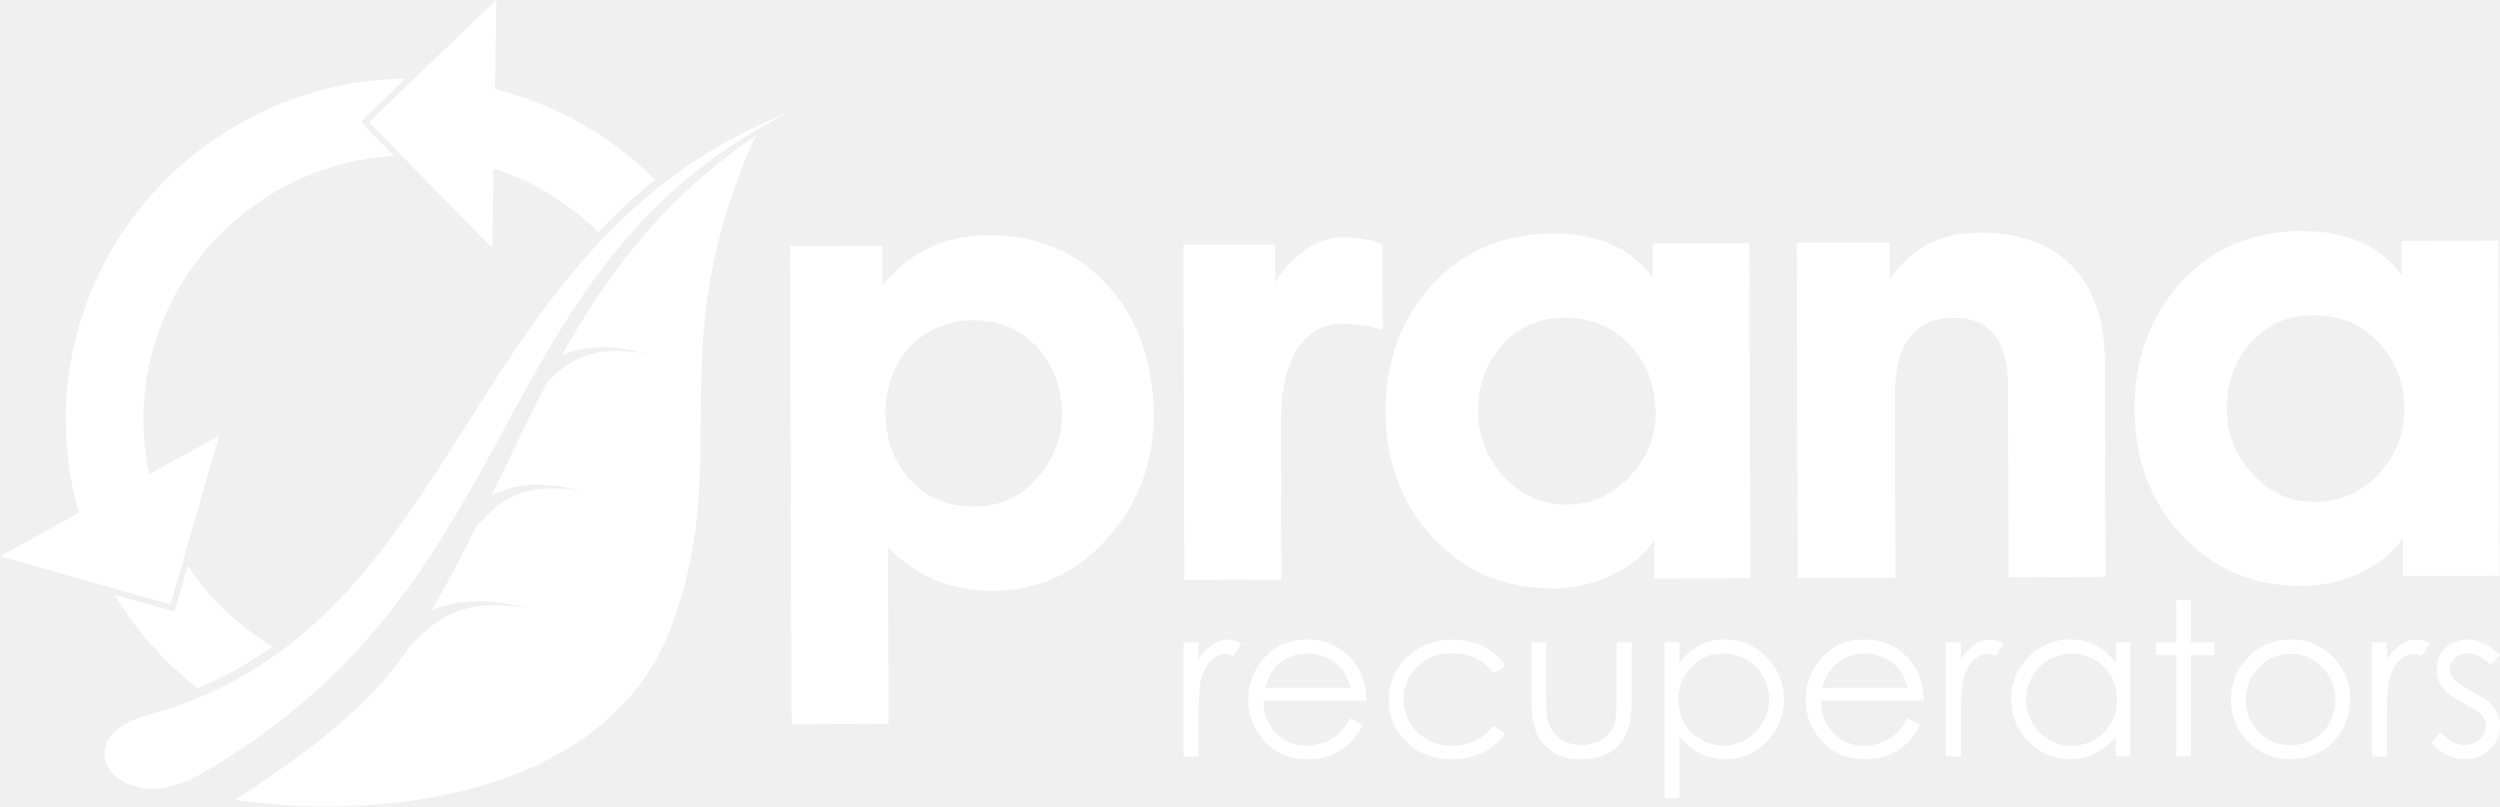
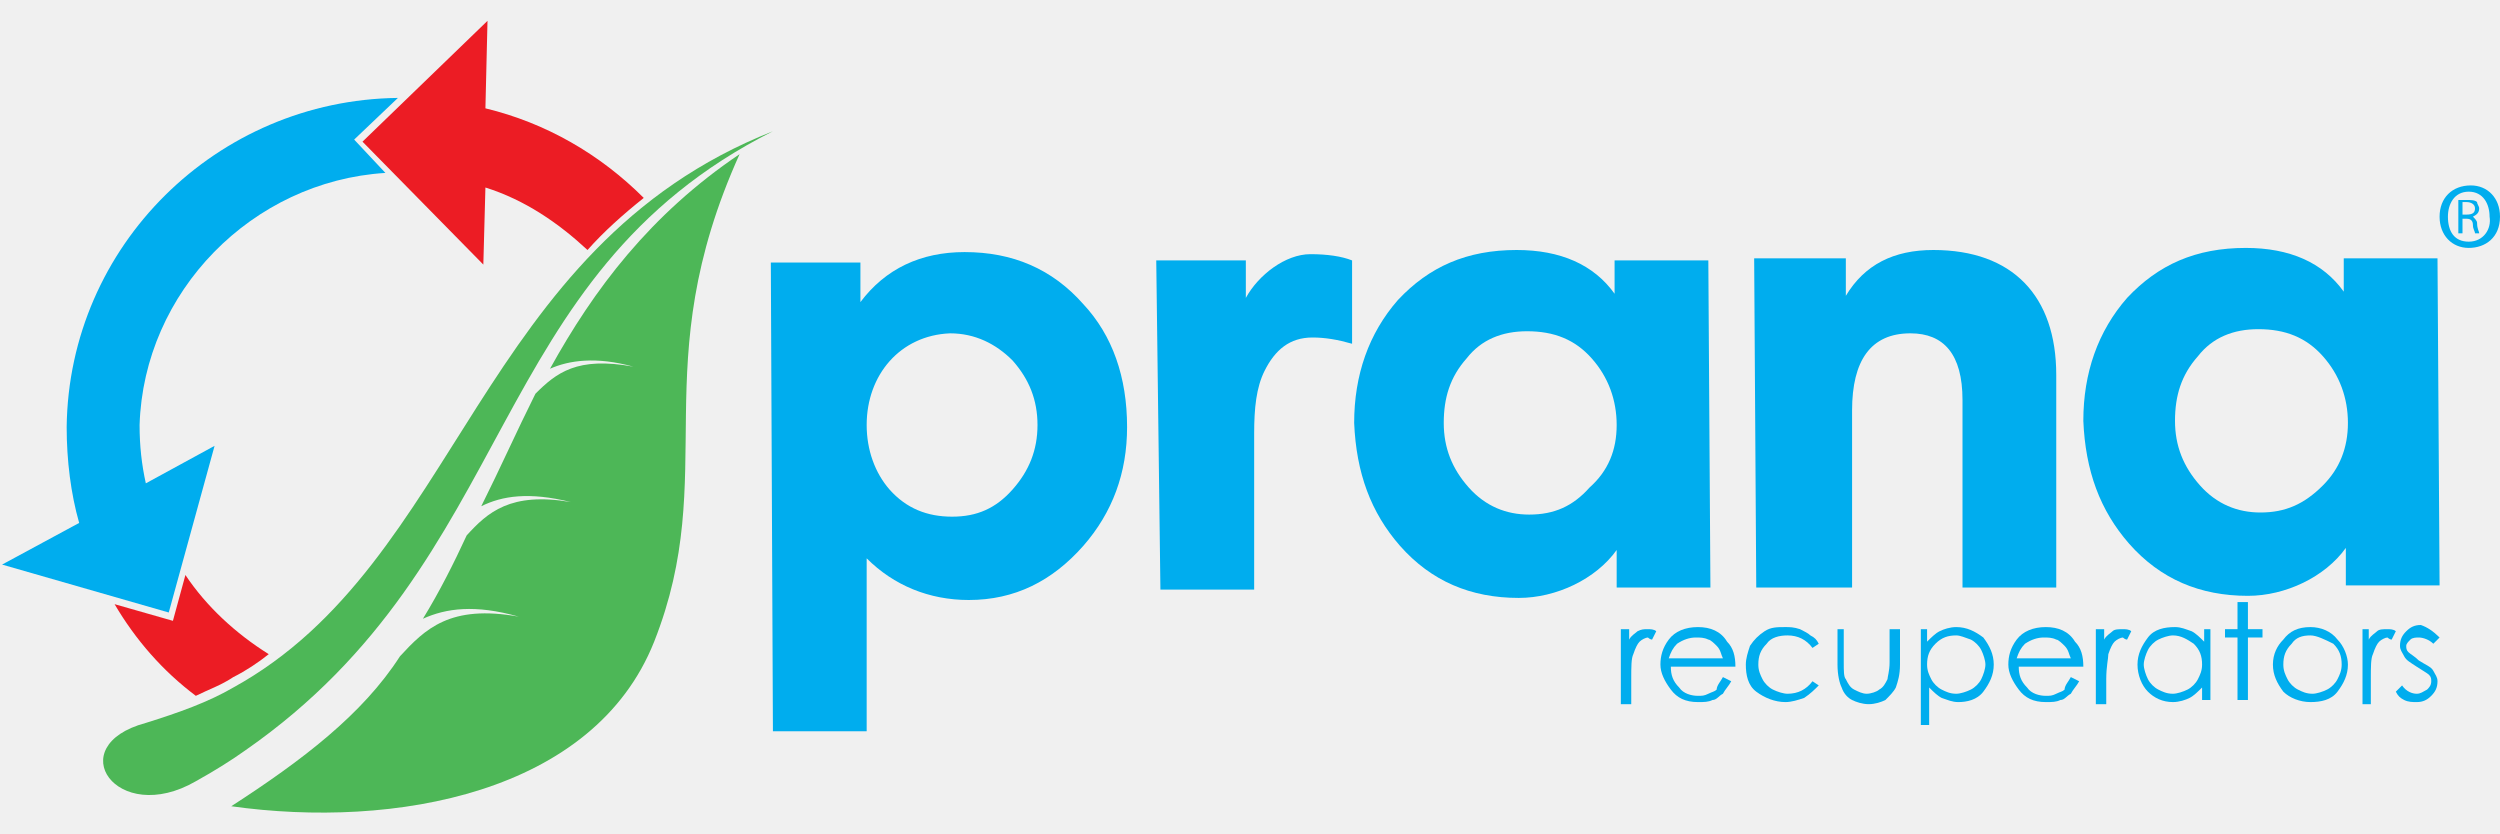
- <svg xmlns="http://www.w3.org/2000/svg" width="62" height="20" viewBox="0 0 62 20" fill="none">
-   <g clip-path="url(#clip0_130_160)">
-     <path d="M10.059 1.95C5.462 2.014 1.711 5.688 1.632 10.275C1.623 11.123 1.732 11.945 1.957 12.72L0 13.793L4.228 14.988L4.832 12.892L5.436 10.803L3.695 11.759C3.601 11.29 3.551 10.8 3.557 10.302C3.616 6.854 6.353 4.071 9.769 3.864L8.946 3.019L10.062 1.947" fill="white" />
-     <path d="M4.328 15.171L2.84 14.749C3.379 15.643 4.073 16.424 4.903 17.068C5.231 16.928 5.539 16.783 5.837 16.617C6.163 16.439 6.473 16.241 6.763 16.037C5.919 15.53 5.196 14.845 4.657 14.032L4.328 15.171Z" fill="white" />
-     <path d="M12.275 2.209L12.31 0L10.728 1.512L9.148 3.028L12.208 6.155L12.24 4.179C13.233 4.502 14.121 5.05 14.839 5.755C15.273 5.298 15.738 4.861 16.245 4.459C15.173 3.38 13.805 2.588 12.272 2.212" fill="white" />
-     <path fill-rule="evenodd" clip-rule="evenodd" d="M18.744 3.36C16.295 8.754 18.276 11.421 16.597 15.669C15.085 19.493 9.968 20.425 5.834 19.837C7.627 18.662 9.192 17.508 10.13 16.069C10.765 15.41 11.384 14.775 13.145 15.092C12.023 14.795 11.278 14.891 10.707 15.136C11.111 14.437 11.477 13.732 11.829 13.029C12.383 12.452 12.928 11.91 14.457 12.184C13.394 11.902 12.72 12.021 12.195 12.283C12.655 11.327 13.101 10.38 13.587 9.457C14.094 8.949 14.671 8.53 16.055 8.775C15.082 8.518 14.44 8.594 13.936 8.807C15.061 6.793 16.456 4.916 18.747 3.36" fill="white" />
-     <path fill-rule="evenodd" clip-rule="evenodd" d="M19.597 2.771C12.09 5.706 11.659 13.662 5.893 16.835C5.234 17.202 4.489 17.508 3.666 17.73C1.521 18.31 2.93 20.367 4.952 19.213C5.409 18.948 5.843 18.68 6.242 18.4C13.163 13.603 12.234 6.472 19.597 2.771Z" fill="white" />
-     <path d="M28.613 10.278C28.616 11.444 28.25 12.449 27.508 13.3C26.735 14.198 25.771 14.65 24.607 14.652C23.576 14.655 22.72 14.291 22.023 13.574L22.038 17.951L19.632 17.96L19.594 6.105L21.885 6.099V7.09C22.533 6.257 23.418 5.837 24.528 5.834C25.771 5.834 26.773 6.274 27.535 7.151C28.247 7.979 28.604 9.019 28.61 10.278M21.964 10.235C21.964 10.89 22.161 11.447 22.565 11.893C22.969 12.341 23.503 12.563 24.162 12.56C24.777 12.56 25.29 12.336 25.709 11.869C26.128 11.406 26.336 10.861 26.336 10.238C26.336 9.614 26.122 9.054 25.718 8.608C25.314 8.166 24.783 7.944 24.136 7.944C22.84 7.95 21.958 8.941 21.964 10.235Z" fill="white" />
-     <path d="M29.352 6.073L31.625 6.067V7.009C31.951 6.417 32.625 5.887 33.255 5.887C33.688 5.887 34.028 5.948 34.286 6.059L34.292 8.183C33.937 8.072 33.597 8.026 33.287 8.029C32.724 8.029 32.323 8.317 32.05 8.88C31.857 9.296 31.763 9.824 31.766 10.447L31.778 14.376L29.372 14.382L29.346 6.076" fill="white" />
-     <path d="M43.411 14.335L41.026 14.344V13.402C40.507 14.154 39.493 14.591 38.523 14.594C37.298 14.597 36.296 14.169 35.502 13.292C34.743 12.464 34.368 11.427 34.362 10.197C34.362 8.967 34.743 7.927 35.499 7.079C36.27 6.231 37.269 5.796 38.511 5.79C39.625 5.79 40.451 6.149 40.984 6.886V6.038L43.384 6.029L43.411 14.335ZM41.058 10.223C41.058 9.567 40.844 9.011 40.425 8.562C40.003 8.101 39.455 7.88 38.793 7.88C38.166 7.88 37.65 8.107 37.248 8.571C36.847 9.019 36.654 9.564 36.657 10.185C36.657 10.809 36.871 11.351 37.292 11.814C37.714 12.274 38.23 12.514 38.843 12.514C39.455 12.511 39.968 12.286 40.401 11.835C40.841 11.371 41.064 10.844 41.061 10.22L41.058 10.223Z" fill="white" />
-     <path d="M52.213 14.306L49.813 14.314L49.799 9.57C49.799 8.437 49.339 7.88 48.451 7.883C47.469 7.883 46.989 8.541 46.992 9.835L47.006 14.323L44.583 14.329L44.557 6.024L46.866 6.018V6.944C47.367 6.161 48.108 5.773 49.09 5.77C51.094 5.764 52.193 6.944 52.199 8.941L52.216 14.306" fill="white" />
-     <path d="M61.985 14.277L59.594 14.282V13.341C59.081 14.093 58.064 14.53 57.097 14.533C55.873 14.539 54.867 14.107 54.076 13.23C53.315 12.403 52.94 11.365 52.937 10.136C52.934 8.906 53.318 7.865 54.071 7.017C54.841 6.169 55.843 5.732 57.086 5.729C58.199 5.729 59.023 6.091 59.559 6.825V5.977L61.959 5.968L61.985 14.274M59.629 10.162C59.629 9.509 59.418 8.949 58.996 8.501C58.574 8.04 58.026 7.816 57.361 7.819C56.734 7.819 56.218 8.046 55.814 8.509C55.413 8.958 55.219 9.503 55.222 10.124C55.222 10.748 55.436 11.29 55.861 11.753C56.283 12.213 56.796 12.452 57.408 12.449C58.023 12.449 58.539 12.225 58.973 11.773C59.409 11.31 59.629 10.782 59.626 10.159H59.629V10.162Z" fill="white" />
-     <path d="M29.352 15.932H29.724V16.346C29.835 16.182 29.952 16.06 30.075 15.981C30.198 15.9 30.327 15.862 30.462 15.862C30.562 15.862 30.67 15.894 30.784 15.958L30.594 16.264C30.518 16.232 30.453 16.215 30.401 16.215C30.277 16.215 30.16 16.264 30.049 16.363C29.935 16.462 29.85 16.617 29.791 16.826C29.747 16.987 29.724 17.313 29.724 17.803V18.759H29.352V15.935V15.932Z" fill="white" />
-     <path d="M33.489 17.817L33.796 17.978C33.697 18.176 33.58 18.333 33.445 18.456C33.313 18.578 33.163 18.668 32.999 18.732C32.835 18.796 32.645 18.826 32.437 18.826C31.974 18.826 31.61 18.674 31.35 18.374C31.089 18.071 30.957 17.73 30.957 17.351C30.957 16.993 31.068 16.675 31.288 16.392C31.569 16.037 31.945 15.859 32.413 15.859C32.882 15.859 33.284 16.043 33.574 16.407C33.779 16.663 33.884 16.987 33.887 17.371H31.332C31.338 17.698 31.443 17.969 31.649 18.179C31.851 18.389 32.106 18.493 32.404 18.493C32.548 18.493 32.689 18.467 32.827 18.418C32.964 18.368 33.078 18.301 33.175 18.219C33.272 18.138 33.374 18.004 33.486 17.817H33.489ZM33.489 17.057C33.439 16.864 33.369 16.707 33.275 16.593C33.181 16.477 33.058 16.384 32.906 16.314C32.753 16.244 32.592 16.206 32.422 16.206C32.144 16.206 31.904 16.296 31.704 16.474C31.558 16.605 31.446 16.797 31.373 17.057H33.489Z" fill="white" />
-     <path d="M37.328 16.518L37.038 16.695C36.788 16.366 36.446 16.2 36.012 16.2C35.666 16.2 35.379 16.311 35.151 16.532C34.922 16.754 34.808 17.022 34.808 17.339C34.808 17.546 34.86 17.739 34.966 17.919C35.071 18.1 35.215 18.243 35.4 18.342C35.584 18.441 35.789 18.493 36.015 18.493C36.431 18.493 36.774 18.327 37.038 17.998L37.328 18.187C37.193 18.391 37.008 18.549 36.78 18.66C36.551 18.77 36.29 18.828 35.997 18.828C35.549 18.828 35.177 18.686 34.881 18.403C34.585 18.12 34.438 17.774 34.438 17.369C34.438 17.095 34.506 16.841 34.647 16.608C34.784 16.375 34.975 16.191 35.218 16.06C35.461 15.929 35.731 15.862 36.03 15.862C36.217 15.862 36.399 15.891 36.575 15.946C36.75 16.002 36.897 16.078 37.02 16.171C37.143 16.261 37.246 16.381 37.331 16.52H37.328V16.518Z" fill="white" />
-     <path d="M37.981 15.932H38.348V17.249C38.348 17.57 38.365 17.791 38.401 17.913C38.453 18.085 38.553 18.222 38.699 18.324C38.846 18.423 39.022 18.476 39.227 18.476C39.432 18.476 39.605 18.426 39.745 18.33C39.886 18.231 39.986 18.103 40.038 17.945C40.074 17.838 40.094 17.605 40.094 17.252V15.935H40.466V17.322C40.466 17.712 40.419 18.004 40.328 18.202C40.238 18.4 40.1 18.555 39.915 18.665C39.731 18.776 39.502 18.831 39.227 18.831C38.951 18.831 38.72 18.776 38.532 18.665C38.348 18.555 38.21 18.397 38.116 18.199C38.025 17.998 37.978 17.698 37.978 17.299V15.932H37.981Z" fill="white" />
-     <path d="M41.283 15.932H41.65V16.451C41.793 16.252 41.96 16.107 42.148 16.008C42.335 15.909 42.546 15.859 42.775 15.859C43.179 15.859 43.525 16.005 43.809 16.293C44.096 16.582 44.24 16.928 44.24 17.336C44.24 17.744 44.096 18.103 43.815 18.394C43.531 18.683 43.188 18.828 42.786 18.828C42.561 18.828 42.353 18.782 42.162 18.689C41.972 18.595 41.802 18.456 41.65 18.272V19.79H41.283V15.935V15.932ZM42.745 16.206C42.429 16.206 42.162 16.317 41.948 16.535C41.731 16.754 41.626 17.027 41.626 17.354C41.626 17.57 41.673 17.762 41.77 17.931C41.866 18.103 42.004 18.237 42.183 18.339C42.361 18.438 42.552 18.491 42.751 18.491C42.95 18.491 43.132 18.441 43.305 18.339C43.478 18.237 43.616 18.097 43.718 17.916C43.821 17.736 43.873 17.546 43.873 17.345C43.873 17.144 43.821 16.955 43.721 16.774C43.619 16.593 43.484 16.453 43.311 16.354C43.141 16.255 42.95 16.206 42.748 16.206H42.745Z" fill="white" />
-     <path d="M47.311 17.817L47.619 17.978C47.519 18.176 47.402 18.333 47.267 18.456C47.135 18.578 46.986 18.668 46.822 18.732C46.657 18.796 46.467 18.826 46.259 18.826C45.796 18.826 45.433 18.674 45.172 18.374C44.911 18.071 44.779 17.73 44.779 17.351C44.779 16.993 44.891 16.675 45.11 16.392C45.392 16.037 45.767 15.859 46.236 15.859C46.704 15.859 47.106 16.043 47.396 16.407C47.601 16.663 47.707 16.987 47.709 17.371H45.154C45.16 17.698 45.266 17.969 45.471 18.179C45.673 18.389 45.928 18.493 46.227 18.493C46.37 18.493 46.511 18.467 46.649 18.418C46.786 18.368 46.901 18.301 46.998 18.219C47.094 18.138 47.197 18.004 47.308 17.817H47.311ZM47.311 17.057C47.261 16.864 47.191 16.707 47.097 16.593C47.003 16.477 46.88 16.384 46.728 16.314C46.575 16.244 46.414 16.206 46.244 16.206C45.966 16.206 45.726 16.296 45.526 16.474C45.38 16.605 45.269 16.797 45.195 17.057H47.311Z" fill="white" />
-     <path d="M48.257 15.932H48.629V16.346C48.74 16.182 48.858 16.06 48.981 15.981C49.104 15.9 49.233 15.862 49.367 15.862C49.467 15.862 49.575 15.894 49.69 15.958L49.499 16.264C49.423 16.232 49.359 16.215 49.306 16.215C49.183 16.215 49.066 16.264 48.954 16.363C48.84 16.462 48.755 16.617 48.696 16.826C48.652 16.987 48.629 17.313 48.629 17.803V18.759H48.257V15.935V15.932Z" fill="white" />
-     <path d="M52.832 15.932V18.756H52.471V18.269C52.319 18.456 52.146 18.592 51.955 18.686C51.765 18.779 51.557 18.826 51.331 18.826C50.93 18.826 50.587 18.68 50.303 18.391C50.019 18.103 49.878 17.75 49.878 17.334C49.878 16.917 50.022 16.579 50.309 16.29C50.596 16.002 50.942 15.856 51.346 15.856C51.58 15.856 51.788 15.906 51.979 16.005C52.169 16.104 52.333 16.252 52.477 16.448V15.929H52.832V15.932ZM51.372 16.212C51.17 16.212 50.983 16.261 50.81 16.36C50.637 16.459 50.502 16.599 50.4 16.78C50.297 16.96 50.247 17.15 50.247 17.351C50.247 17.552 50.3 17.739 50.402 17.922C50.505 18.103 50.643 18.246 50.816 18.345C50.989 18.447 51.173 18.496 51.372 18.496C51.572 18.496 51.762 18.447 51.941 18.345C52.12 18.246 52.257 18.109 52.354 17.937C52.451 17.765 52.501 17.573 52.501 17.36C52.501 17.033 52.392 16.759 52.175 16.541C51.958 16.322 51.692 16.212 51.375 16.212H51.372Z" fill="white" />
-     <path d="M53.971 14.883H54.337V15.932H54.917V16.247H54.337V18.756H53.971V16.247H53.473V15.932H53.971V14.883Z" fill="white" />
-     <path d="M56.808 15.859C57.245 15.859 57.608 16.016 57.895 16.331C58.156 16.619 58.288 16.958 58.288 17.351C58.288 17.744 58.15 18.091 57.871 18.386C57.596 18.68 57.242 18.828 56.808 18.828C56.374 18.828 56.017 18.68 55.741 18.386C55.466 18.091 55.328 17.747 55.328 17.351C55.328 16.955 55.46 16.619 55.721 16.334C56.008 16.016 56.371 15.859 56.811 15.859H56.808ZM56.808 16.215C56.503 16.215 56.242 16.325 56.026 16.55C55.809 16.774 55.697 17.042 55.697 17.36C55.697 17.564 55.747 17.753 55.847 17.931C55.946 18.109 56.081 18.243 56.251 18.339C56.421 18.435 56.606 18.482 56.808 18.482C57.01 18.482 57.198 18.435 57.367 18.339C57.538 18.243 57.672 18.106 57.769 17.931C57.869 17.753 57.918 17.564 57.918 17.36C57.918 17.042 57.81 16.774 57.59 16.55C57.37 16.325 57.11 16.215 56.808 16.215Z" fill="white" />
-     <path d="M58.823 15.932H59.195V16.346C59.307 16.182 59.424 16.06 59.547 15.981C59.67 15.9 59.799 15.862 59.934 15.862C60.033 15.862 60.142 15.894 60.256 15.958L60.066 16.264C59.989 16.232 59.925 16.215 59.872 16.215C59.749 16.215 59.632 16.264 59.521 16.363C59.406 16.462 59.321 16.617 59.263 16.826C59.219 16.987 59.195 17.313 59.195 17.803V18.759H58.823V15.935V15.932Z" fill="white" />
-     <path d="M61.996 16.241L61.762 16.483C61.566 16.293 61.375 16.2 61.188 16.2C61.071 16.2 60.968 16.238 60.883 16.317C60.798 16.395 60.757 16.485 60.757 16.587C60.757 16.678 60.792 16.765 60.862 16.85C60.933 16.934 61.079 17.033 61.302 17.147C61.574 17.287 61.759 17.421 61.856 17.552C61.952 17.683 61.999 17.832 61.999 17.995C61.999 18.228 61.917 18.423 61.753 18.584C61.589 18.744 61.384 18.826 61.138 18.826C60.974 18.826 60.819 18.791 60.669 18.718C60.52 18.648 60.397 18.549 60.3 18.423L60.528 18.164C60.716 18.374 60.912 18.479 61.12 18.479C61.267 18.479 61.393 18.432 61.495 18.339C61.598 18.246 61.651 18.135 61.651 18.01C61.651 17.905 61.615 17.814 61.548 17.733C61.481 17.654 61.325 17.552 61.088 17.433C60.833 17.302 60.657 17.17 60.566 17.042C60.476 16.914 60.429 16.768 60.429 16.605C60.429 16.389 60.502 16.212 60.648 16.072C60.795 15.929 60.983 15.859 61.205 15.859C61.466 15.859 61.73 15.987 61.996 16.241Z" fill="white" />
+ <svg xmlns="http://www.w3.org/2000/svg" version="1.1" id="Layer_1" x="0px" y="0px" viewBox="0 0 120 40" style="enable-background:new 0 0 120 40;" xml:space="preserve">
+   <style type="text/css">
+ 	.st0{fill:#00ADEE;}
+ 	.st1{fill:#EC1C24;}
+ 	.st2{fill-rule:evenodd;clip-rule:evenodd;fill:#4DB757;}
+ </style>
+   <g>
+     <path class="st0" d="M19.1,4.7C10.4,4.8,3.3,11.8,3.2,20.5c0,1.6,0.2,3.2,0.6,4.6l-3.7,2l8,2.3l1.1-4l1.1-4l-3.3,1.8   c-0.2-0.9-0.3-1.8-0.3-2.8C6.9,14,12.1,8.7,18.5,8.3L17,6.7L19.1,4.7" />
+     <path class="st1" d="M8.3,29.8L5.5,29c1,1.7,2.3,3.2,3.9,4.4c0.6-0.3,1.2-0.5,1.8-0.9c0.6-0.3,1.2-0.7,1.7-1.1c-1.6-1-3-2.3-4-3.8   L8.3,29.8" />
+     <path class="st1" d="M23.3,5.2L23.4,1l-3,2.9l-3,2.9l5.8,5.9l0.1-3.7c1.9,0.6,3.5,1.7,4.9,3c0.8-0.9,1.7-1.7,2.7-2.5   C28.8,7.4,26.2,5.9,23.3,5.2" />
+     <path class="st2" d="M35.5,7.4c-4.6,10.2-0.9,15.3-4.1,23.4c-2.9,7.3-12.5,9-20.3,7.9c3.4-2.2,6.3-4.4,8.1-7.2   c1.2-1.3,2.4-2.5,5.7-1.9c-2.1-0.6-3.5-0.4-4.6,0.1c0.8-1.3,1.5-2.7,2.1-4c1-1.1,2.1-2.1,5-1.6c-2-0.5-3.3-0.3-4.3,0.2   c0.9-1.8,1.7-3.6,2.6-5.4c1-1,2-1.8,4.7-1.3c-1.8-0.5-3.1-0.3-4,0.1C28.5,13.9,31.2,10.3,35.5,7.4" />
+     <path class="st2" d="M37.1,6.3c-14.2,5.6-15,20.7-25.9,26.7C10,33.7,8.6,34.2,7,34.7c-4.1,1.1-1.4,5,2.4,2.8c0.9-0.5,1.7-1,2.4-1.5   C25,26.8,23.2,13.3,37.1,6.3" />
+     <path class="st0" d="M54.1,20.5c0,2.2-0.7,4.1-2.1,5.7c-1.5,1.7-3.3,2.6-5.5,2.6c-1.9,0-3.6-0.7-4.9-2l0,8.3l-4.5,0l-0.1-22.5   l4.3,0l0,1.9c1.2-1.6,2.9-2.4,5-2.4c2.3,0,4.2,0.8,5.7,2.5C53.4,16.1,54.1,18.1,54.1,20.5 M41.6,20.4c0,1.2,0.4,2.3,1.1,3.1   c0.8,0.9,1.8,1.3,3,1.3c1.2,0,2.1-0.4,2.9-1.3c0.8-0.9,1.2-1.9,1.2-3.1c0-1.2-0.4-2.2-1.2-3.1c-0.8-0.8-1.8-1.3-3-1.3   C43.2,16.1,41.6,18,41.6,20.4" />
+     <path class="st0" d="M55.5,12.5l4.3,0l0,1.8c0.6-1.1,1.9-2.1,3.1-2.1c0.8,0,1.5,0.1,2,0.3l0,4c-0.7-0.2-1.3-0.3-1.9-0.3   c-1.1,0-1.8,0.6-2.3,1.6c-0.4,0.8-0.5,1.8-0.5,3l0,7.5l-4.5,0L55.5,12.5" />
+     <path class="st0" d="M82.1,28.2l-4.5,0l0-1.8c-1,1.4-2.9,2.3-4.7,2.3c-2.3,0-4.2-0.8-5.7-2.5c-1.4-1.6-2.1-3.5-2.2-5.9   c0-2.3,0.7-4.3,2.1-5.9c1.5-1.6,3.3-2.4,5.7-2.4c2.1,0,3.7,0.7,4.7,2.1l0-1.6l4.5,0L82.1,28.2 M77.6,20.4c0-1.2-0.4-2.3-1.2-3.2   c-0.8-0.9-1.8-1.3-3.1-1.3c-1.2,0-2.2,0.4-2.9,1.3c-0.8,0.9-1.1,1.9-1.1,3.1c0,1.2,0.4,2.2,1.2,3.1c0.8,0.9,1.8,1.3,2.9,1.3   c1.2,0,2.1-0.4,2.9-1.3C77.2,22.6,77.6,21.6,77.6,20.4" />
+     <path class="st0" d="M98.7,28.2l-4.5,0l0-9c0-2.2-0.9-3.2-2.5-3.2c-1.9,0-2.8,1.3-2.8,3.7l0,8.5l-4.6,0l-0.1-15.8l4.4,0l0,1.8   c0.9-1.5,2.3-2.2,4.2-2.2c3.8,0,5.9,2.2,5.9,6L98.7,28.2" />
+     <path class="st0" d="M117.1,28.1l-4.5,0l0-1.8c-1,1.4-2.9,2.3-4.7,2.3c-2.3,0-4.2-0.8-5.7-2.5c-1.4-1.6-2.1-3.5-2.2-5.9   c0-2.3,0.7-4.3,2.1-5.9c1.5-1.6,3.3-2.4,5.7-2.4c2.1,0,3.7,0.7,4.7,2.1l0-1.6l4.5,0L117.1,28.1 M112.7,20.3c0-1.2-0.4-2.3-1.2-3.2   c-0.8-0.9-1.8-1.3-3.1-1.3c-1.2,0-2.2,0.4-2.9,1.3c-0.8,0.9-1.1,1.9-1.1,3.1c0,1.2,0.4,2.2,1.2,3.1c0.8,0.9,1.8,1.3,2.9,1.3   c1.2,0,2.1-0.4,3-1.3C112.3,22.5,112.7,21.5,112.7,20.3" />
+     <path class="st0" d="M118.6,8.9c-0.9,0-1.5,0.6-1.5,1.5c0,0.9,0.6,1.5,1.4,1.5c0.8,0,1.5-0.5,1.5-1.5C120,9.5,119.4,8.9,118.6,8.9    M118.5,11.6c-0.7,0-1-0.5-1-1.2c0-0.6,0.3-1.2,1-1.2c0.7,0,1,0.6,1,1.2C119.6,11,119.2,11.6,118.5,11.6" />
+     <path class="st0" d="M118.7,10.4L118.7,10.4c0.2-0.1,0.3-0.2,0.3-0.4c0-0.1-0.1-0.2-0.1-0.3c-0.1-0.1-0.3-0.1-0.5-0.1   c-0.1,0-0.3,0-0.4,0l0,1.6l0.2,0l0-0.7l0.2,0c0.2,0,0.3,0.1,0.3,0.3c0,0.2,0.1,0.3,0.1,0.4h0.2c0-0.1-0.1-0.2-0.1-0.5   C118.9,10.6,118.8,10.5,118.7,10.4 M118.4,10.3l-0.2,0l0-0.6c0,0,0.1,0,0.2,0c0.2,0,0.4,0.1,0.4,0.3   C118.8,10.2,118.7,10.3,118.4,10.3" />
+     <path class="st0" d="M77.7,30.2h0.5v0.5c0.1-0.2,0.3-0.3,0.4-0.4c0.2-0.1,0.3-0.1,0.5-0.1c0.1,0,0.3,0,0.4,0.1l-0.2,0.4   c-0.1,0-0.2-0.1-0.2-0.1c-0.1,0-0.3,0.1-0.4,0.2c-0.1,0.1-0.2,0.3-0.3,0.6c-0.1,0.2-0.1,0.6-0.1,1.2v1.2h-0.5V30.2z" />
+     <path class="st0" d="M82.7,32.5l0.4,0.2c-0.1,0.2-0.3,0.4-0.4,0.6c-0.2,0.1-0.3,0.3-0.5,0.3c-0.2,0.1-0.4,0.1-0.7,0.1   c-0.6,0-1-0.2-1.3-0.6c-0.3-0.4-0.5-0.8-0.5-1.2c0-0.4,0.1-0.8,0.4-1.2c0.3-0.4,0.8-0.6,1.4-0.6c0.6,0,1.1,0.2,1.4,0.7   c0.3,0.3,0.4,0.7,0.4,1.2h-3.1c0,0.4,0.1,0.7,0.4,1c0.2,0.3,0.6,0.4,0.9,0.4c0.2,0,0.3,0,0.5-0.1c0.2-0.1,0.3-0.1,0.4-0.2   C82.4,32.9,82.6,32.7,82.7,32.5 M82.7,31.6c-0.1-0.2-0.1-0.4-0.3-0.6c-0.1-0.1-0.3-0.3-0.4-0.3c-0.2-0.1-0.4-0.1-0.6-0.1   c-0.3,0-0.6,0.1-0.9,0.3c-0.2,0.2-0.3,0.4-0.4,0.7H82.7z" />
+     <path class="st0" d="M87.3,30.9L87,31.1c-0.3-0.4-0.7-0.6-1.2-0.6c-0.4,0-0.8,0.1-1,0.4c-0.3,0.3-0.4,0.6-0.4,1   c0,0.3,0.1,0.5,0.2,0.7c0.1,0.2,0.3,0.4,0.5,0.5c0.2,0.1,0.5,0.2,0.7,0.2c0.5,0,0.9-0.2,1.2-0.6l0.3,0.2c-0.2,0.2-0.4,0.4-0.7,0.6   c-0.3,0.1-0.6,0.2-0.9,0.2c-0.5,0-1-0.2-1.4-0.5c-0.4-0.3-0.5-0.8-0.5-1.3c0-0.3,0.1-0.6,0.2-0.9c0.2-0.3,0.4-0.5,0.7-0.7   c0.3-0.2,0.6-0.2,1-0.2c0.2,0,0.4,0,0.7,0.1c0.2,0.1,0.4,0.2,0.5,0.3C87.1,30.6,87.2,30.7,87.3,30.9" />
+     <path class="st0" d="M88.1,30.2h0.4v1.6c0,0.4,0,0.7,0.1,0.8c0.1,0.2,0.2,0.4,0.4,0.5c0.2,0.1,0.4,0.2,0.6,0.2   c0.2,0,0.5-0.1,0.6-0.2c0.2-0.1,0.3-0.3,0.4-0.5c0-0.1,0.1-0.4,0.1-0.8v-1.6h0.5v1.7c0,0.5-0.1,0.8-0.2,1.1   c-0.1,0.2-0.3,0.4-0.5,0.6c-0.2,0.1-0.5,0.2-0.8,0.2c-0.3,0-0.6-0.1-0.8-0.2c-0.2-0.1-0.4-0.3-0.5-0.6c-0.1-0.2-0.2-0.6-0.2-1.1   V30.2z" />
+     <path class="st0" d="M92.1,30.2h0.4v0.6c0.2-0.2,0.4-0.4,0.6-0.5c0.2-0.1,0.5-0.2,0.8-0.2c0.5,0,0.9,0.2,1.3,0.5   c0.3,0.4,0.5,0.8,0.5,1.3c0,0.5-0.2,0.9-0.5,1.3c-0.3,0.4-0.8,0.5-1.2,0.5c-0.3,0-0.5-0.1-0.8-0.2c-0.2-0.1-0.4-0.3-0.6-0.5v1.8   h-0.4V30.2z M93.9,30.5c-0.4,0-0.7,0.1-1,0.4c-0.3,0.3-0.4,0.6-0.4,1c0,0.3,0.1,0.5,0.2,0.7c0.1,0.2,0.3,0.4,0.5,0.5   c0.2,0.1,0.4,0.2,0.7,0.2c0.2,0,0.5-0.1,0.7-0.2c0.2-0.1,0.4-0.3,0.5-0.5c0.1-0.2,0.2-0.5,0.2-0.7c0-0.2-0.1-0.5-0.2-0.7   c-0.1-0.2-0.3-0.4-0.5-0.5C94.3,30.6,94.1,30.5,93.9,30.5" />
+     <path class="st0" d="M99.4,32.5l0.4,0.2c-0.1,0.2-0.3,0.4-0.4,0.6c-0.2,0.1-0.3,0.3-0.5,0.3c-0.2,0.1-0.4,0.1-0.7,0.1   c-0.6,0-1-0.2-1.3-0.6c-0.3-0.4-0.5-0.8-0.5-1.2c0-0.4,0.1-0.8,0.4-1.2c0.3-0.4,0.8-0.6,1.4-0.6c0.6,0,1.1,0.2,1.4,0.7   c0.3,0.3,0.4,0.7,0.4,1.2h-3.1c0,0.4,0.1,0.7,0.4,1c0.2,0.3,0.6,0.4,0.9,0.4c0.2,0,0.3,0,0.5-0.1c0.2-0.1,0.3-0.1,0.4-0.2   C99.1,32.9,99.3,32.7,99.4,32.5 M99.4,31.6c-0.1-0.2-0.1-0.4-0.3-0.6c-0.1-0.1-0.3-0.3-0.4-0.3c-0.2-0.1-0.4-0.1-0.6-0.1   c-0.3,0-0.6,0.1-0.9,0.3c-0.2,0.2-0.3,0.4-0.4,0.7H99.4z" />
+     <path class="st0" d="M100.5,30.2h0.5v0.5c0.1-0.2,0.3-0.3,0.4-0.4c0.1-0.1,0.3-0.1,0.5-0.1c0.1,0,0.3,0,0.4,0.1l-0.2,0.4   c-0.1,0-0.2-0.1-0.2-0.1c-0.1,0-0.3,0.1-0.4,0.2c-0.1,0.1-0.2,0.3-0.3,0.6c0,0.2-0.1,0.6-0.1,1.2v1.2h-0.5V30.2z" />
+     <path class="st0" d="M106.1,30.2v3.4h-0.4V33c-0.2,0.2-0.4,0.4-0.6,0.5c-0.2,0.1-0.5,0.2-0.8,0.2c-0.5,0-0.9-0.2-1.2-0.5   c-0.3-0.3-0.5-0.8-0.5-1.3c0-0.5,0.2-0.9,0.5-1.3c0.3-0.4,0.8-0.5,1.3-0.5c0.3,0,0.5,0.1,0.8,0.2c0.2,0.1,0.4,0.3,0.6,0.5v-0.6   H106.1z M104.3,30.5c-0.2,0-0.5,0.1-0.7,0.2c-0.2,0.1-0.4,0.3-0.5,0.5c-0.1,0.2-0.2,0.5-0.2,0.7c0,0.2,0.1,0.5,0.2,0.7   c0.1,0.2,0.3,0.4,0.5,0.5c0.2,0.1,0.4,0.2,0.7,0.2c0.2,0,0.5-0.1,0.7-0.2c0.2-0.1,0.4-0.3,0.5-0.5c0.1-0.2,0.2-0.4,0.2-0.7   c0-0.4-0.1-0.7-0.4-1C105,30.7,104.7,30.5,104.3,30.5" />
+     <polygon class="st0" points="107.4,28.9 107.9,28.9 107.9,30.2 108.6,30.2 108.6,30.6 107.9,30.6 107.9,33.6 107.4,33.6    107.4,30.6 106.8,30.6 106.8,30.2 107.4,30.2  " />
+     <path class="st0" d="M110.9,30.1c0.5,0,1,0.2,1.3,0.6c0.3,0.3,0.5,0.8,0.5,1.2c0,0.5-0.2,0.9-0.5,1.3c-0.3,0.4-0.8,0.5-1.3,0.5   c-0.5,0-1-0.2-1.3-0.5c-0.3-0.4-0.5-0.8-0.5-1.3c0-0.5,0.2-0.9,0.5-1.2C109.9,30.3,110.3,30.1,110.9,30.1 M110.9,30.5   c-0.4,0-0.7,0.1-0.9,0.4c-0.3,0.3-0.4,0.6-0.4,1c0,0.3,0.1,0.5,0.2,0.7c0.1,0.2,0.3,0.4,0.5,0.5c0.2,0.1,0.4,0.2,0.7,0.2   c0.2,0,0.5-0.1,0.7-0.2c0.2-0.1,0.4-0.3,0.5-0.5c0.1-0.2,0.2-0.4,0.2-0.7c0-0.4-0.1-0.7-0.4-1C111.6,30.7,111.2,30.5,110.9,30.5" />
+     <path class="st0" d="M113.3,30.2h0.4v0.5c0.1-0.2,0.3-0.3,0.4-0.4c0.1-0.1,0.3-0.1,0.5-0.1c0.1,0,0.3,0,0.4,0.1l-0.2,0.4   c-0.1,0-0.2-0.1-0.2-0.1c-0.1,0-0.3,0.1-0.4,0.2c-0.1,0.1-0.2,0.3-0.3,0.6c-0.1,0.2-0.1,0.6-0.1,1.2v1.2h-0.4V30.2z" />
+     <path class="st0" d="M117.1,30.6l-0.3,0.3c-0.2-0.2-0.5-0.3-0.7-0.3c-0.1,0-0.3,0-0.4,0.1c-0.1,0.1-0.2,0.2-0.2,0.3   c0,0.1,0,0.2,0.1,0.3c0.1,0.1,0.3,0.2,0.5,0.4c0.3,0.2,0.6,0.3,0.7,0.5c0.1,0.2,0.2,0.3,0.2,0.5c0,0.3-0.1,0.5-0.3,0.7   c-0.2,0.2-0.4,0.3-0.7,0.3c-0.2,0-0.4,0-0.6-0.1c-0.2-0.1-0.3-0.2-0.4-0.4l0.3-0.3c0.2,0.3,0.5,0.4,0.7,0.4c0.2,0,0.3-0.1,0.5-0.2   c0.1-0.1,0.2-0.2,0.2-0.4c0-0.1,0-0.2-0.1-0.3c-0.1-0.1-0.3-0.2-0.6-0.4c-0.3-0.2-0.5-0.3-0.6-0.5c-0.1-0.2-0.2-0.3-0.2-0.5   c0-0.3,0.1-0.5,0.3-0.7c0.2-0.2,0.4-0.3,0.7-0.3C116.5,30.1,116.8,30.3,117.1,30.6" />
  </g>
-   <defs>
-     <clipPath id="clip0_130_160">
-       <rect width="62" height="20" fill="white" />
-     </clipPath>
-   </defs>
</svg>
